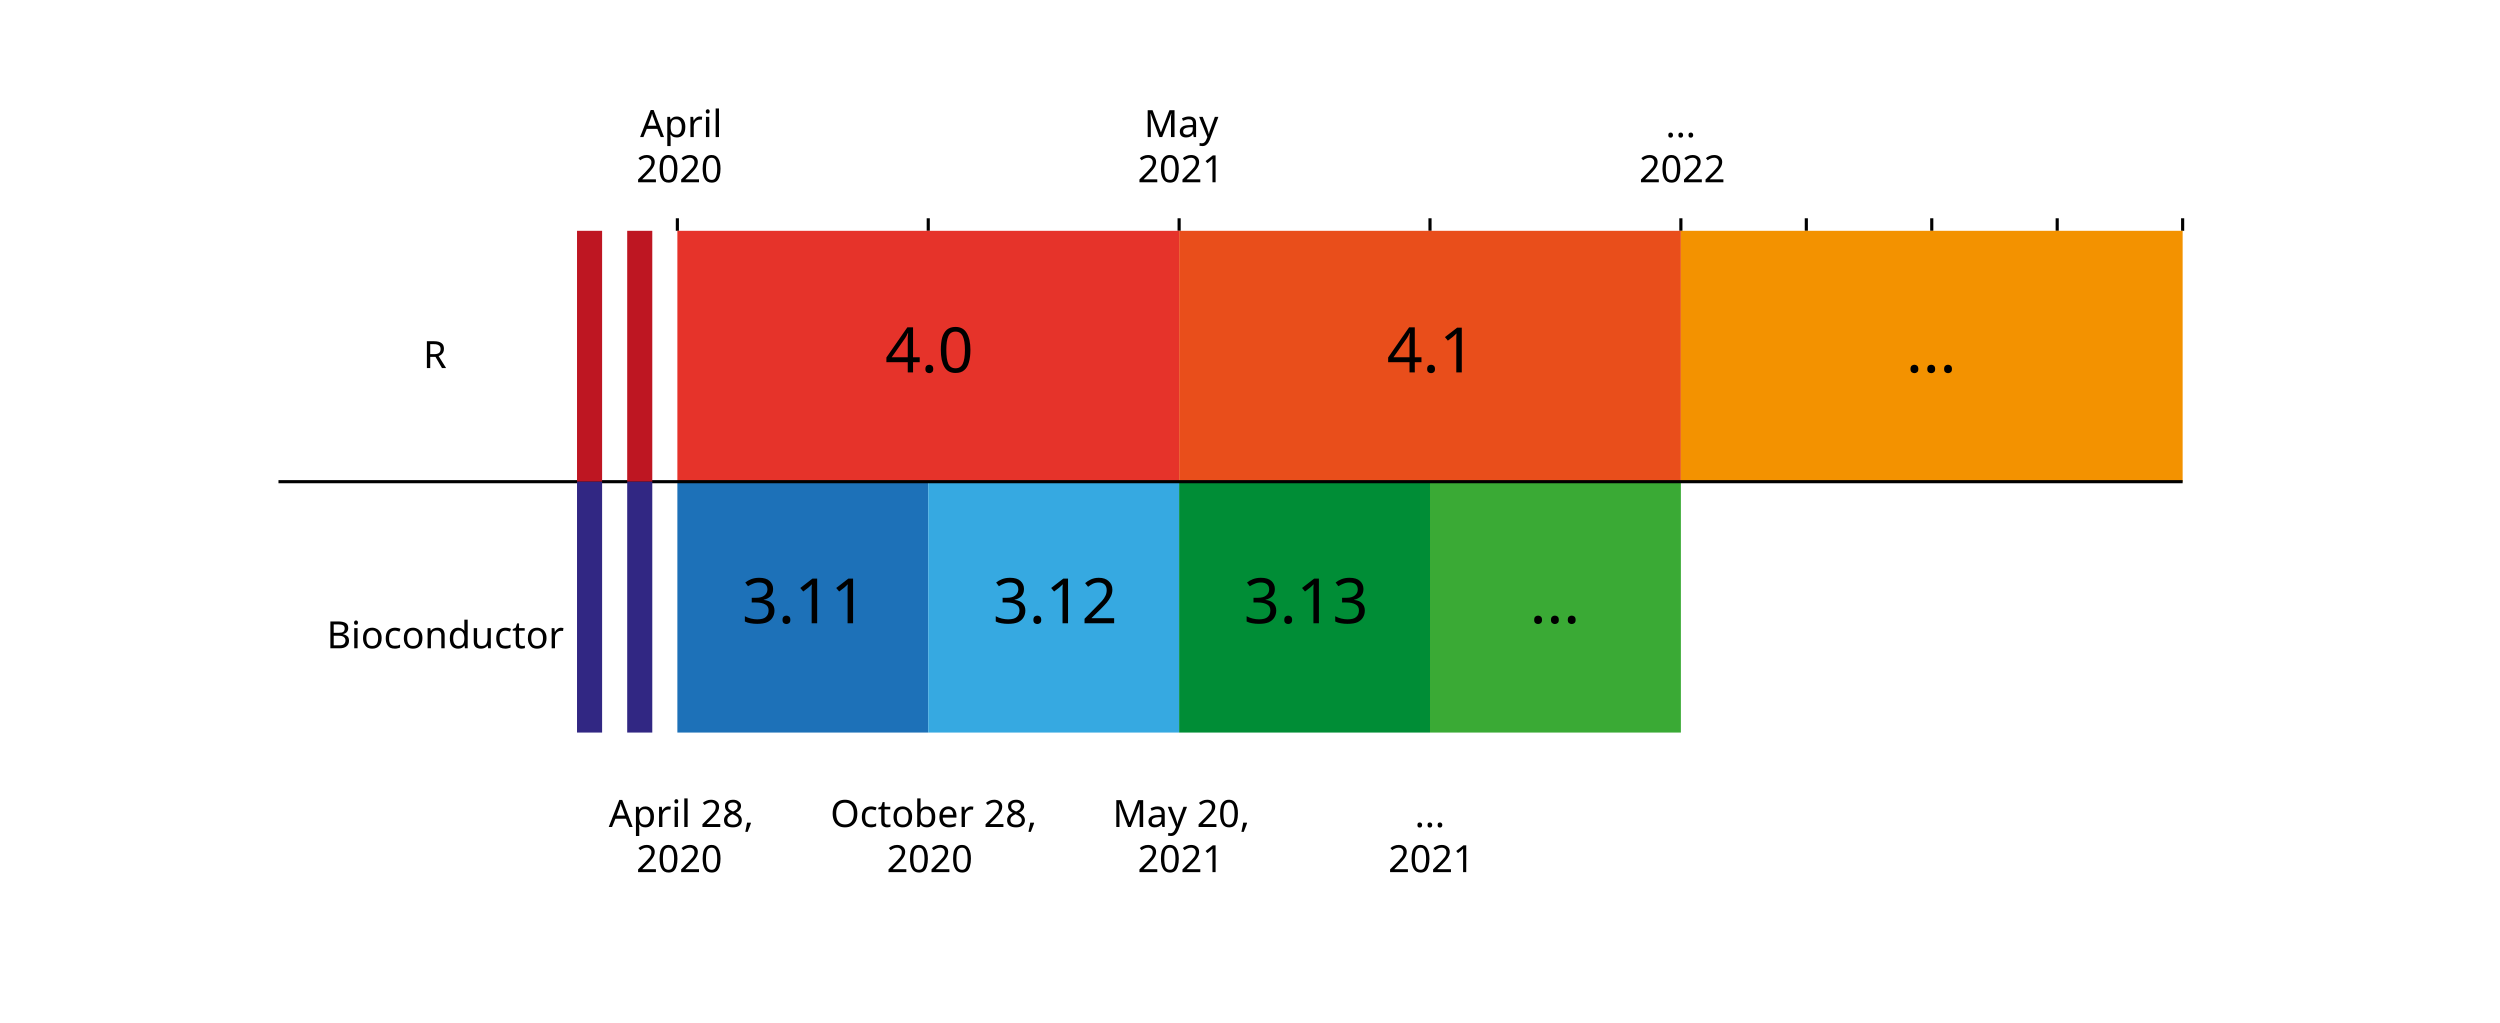
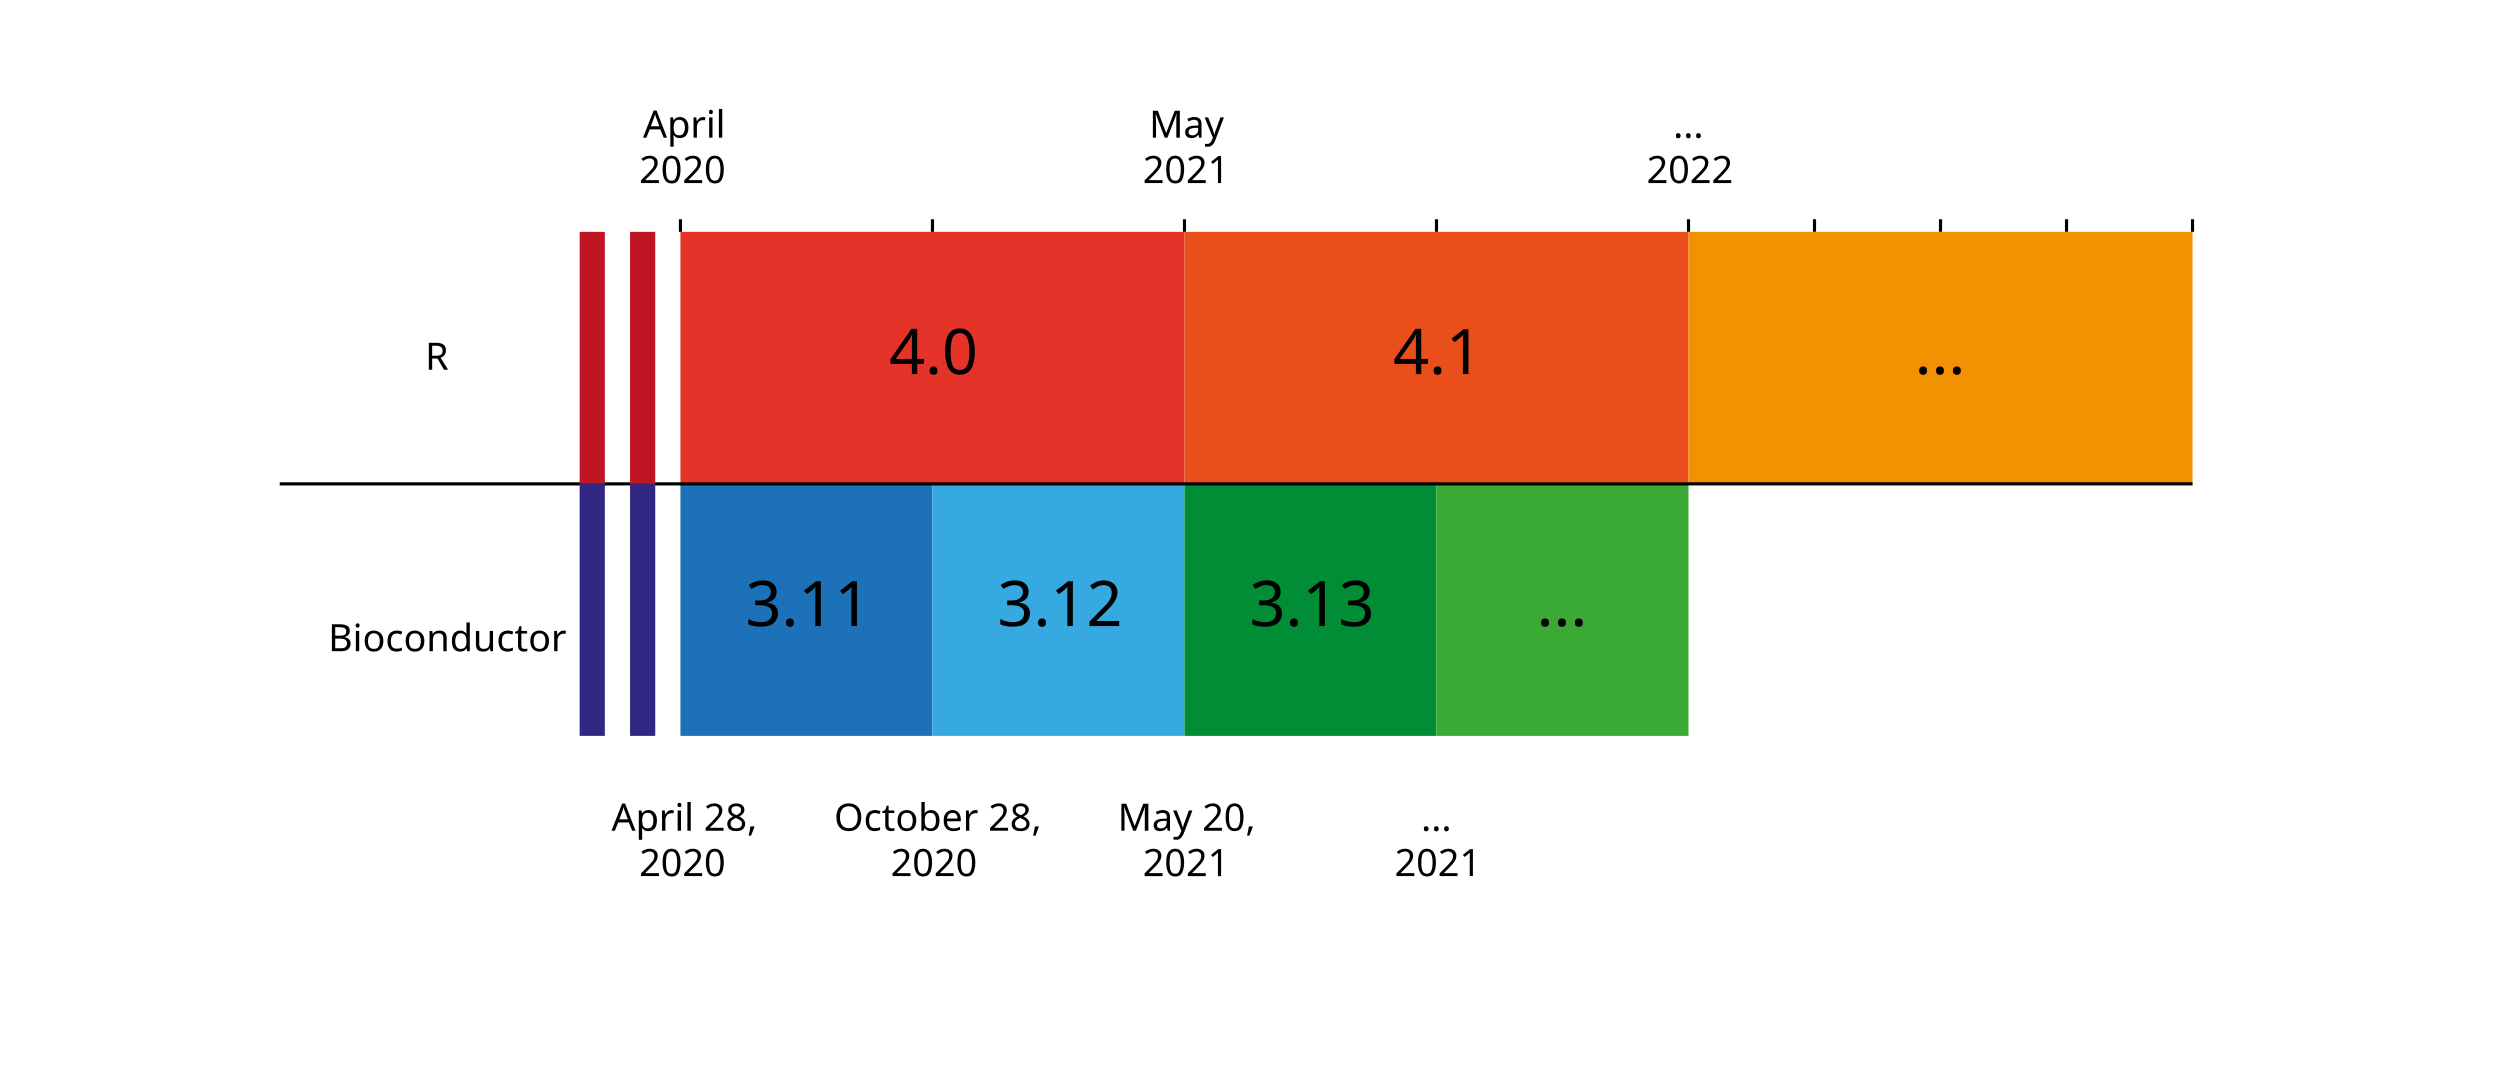
- <svg xmlns="http://www.w3.org/2000/svg" version="1.1" id="Layer_1" x="0px" y="0px" viewBox="0 0 199.3 81.5" style="enable-background:new 0 0 199.3 81.5;" xml:space="preserve">
+ <svg xmlns="http://www.w3.org/2000/svg" version="1.1" id="Layer_1" x="0px" y="0px" viewBox="0 0 198.4 85" style="enable-background:new 0 0 198.4 85;" xml:space="preserve">
  <style type="text/css">
	.st0{fill:none;stroke:#000000;stroke-width:0.25;stroke-miterlimit:10;}
	.st1{font-family:'ArialMT';}
	.st2{font-size:3px;}
	.st3{fill:#E6332A;}
	.st4{fill:#1D71B8;}
	.st5{fill:#36A9E1;}
	.st6{font-size:5px;}
	.st7{fill:#E94E1B;}
	.st8{fill:#008D36;}
	.st9{fill:#3AAA35;}
	.st10{fill:#F39200;}
	.st11{fill:#BE1622;}
	.st12{fill:#312783;}
</style>
  <line class="st0" x1="94" y1="17.4" x2="94" y2="18.4" />
  <line class="st0" x1="114" y1="17.4" x2="114" y2="18.4" />
  <line class="st0" x1="74" y1="17.4" x2="74" y2="18.4" />
  <line class="st0" x1="134" y1="17.4" x2="134" y2="18.4" />
  <line class="st0" x1="144" y1="17.4" x2="144" y2="18.4" />
  <line class="st0" x1="164" y1="17.4" x2="164" y2="18.4" />
  <line class="st0" x1="174" y1="17.4" x2="174" y2="18.4" />
  <text transform="matrix(1 0 0 1 33.7343 29.3427)" class="st1 st2">R</text>
  <line class="st0" x1="154" y1="17.4" x2="154" y2="18.4" />
  <line class="st0" x1="54" y1="17.4" x2="54" y2="18.4" />
  <rect x="54" y="18.4" class="st3" width="40" height="20" />
-   <text transform="matrix(1 0 0 1 48.5287 65.927)">
-     <tspan x="0" y="0" class="st1 st2">April 28,</tspan>
-     <tspan x="2.2" y="3.6" class="st1 st2">2020</tspan>
-   </text>
-   <text transform="matrix(1 0 0 1 66.1909 65.9272)">
-     <tspan x="0" y="0" class="st1 st2">October 28,</tspan>
-     <tspan x="4.5" y="3.6" class="st1 st2">2020</tspan>
-   </text>
+   <text transform="matrix(1 0 0 1 48.5287 65.927)" class="st1 st2">April 28,</text>
+   <text transform="matrix(1 0 0 1 50.7287 69.527)" class="st1 st2">2020</text>
+   <text transform="matrix(1 0 0 1 66.1909 65.9272)" class="st1 st2">October 28,</text>
+   <text transform="matrix(1 0 0 1 70.6909 69.5272)" class="st1 st2">2020</text>
  <text transform="matrix(1 0 0 1 26.0412 51.6817)" class="st1 st2">Bioconductor</text>
  <rect x="54" y="38.4" class="st4" width="20" height="20" />
  <rect x="74" y="38.4" class="st5" width="20" height="20" />
-   <text transform="matrix(1 0 0 1 70.5536 29.6868)" class="st1 st6">4.0</text>
+   <text transform="matrix(1 0 0 1 70.5536 29.6869)" class="st1 st6">4.0</text>
  <text transform="matrix(1 0 0 1 59.1629 49.6866)" class="st1 st6">3.11</text>
  <text transform="matrix(1 0 0 1 79.163 49.6865)" class="st1 st6">3.12</text>
  <rect x="94" y="18.4" class="st7" width="40" height="20" />
  <text transform="matrix(1 0 0 1 110.5535 29.6867)" class="st1 st6">4.1</text>
  <rect x="94" y="38.4" class="st8" width="20" height="20" />
  <rect x="114" y="38.4" class="st9" width="20" height="20" />
  <text transform="matrix(1 0 0 1 99.1629 49.6866)" class="st1 st6">3.13</text>
  <text transform="matrix(1 0 0 1 121.9447 49.6865)" class="st1 st6">...</text>
-   <text transform="matrix(1 0 0 1 88.6955 65.9273)">
-     <tspan x="0" y="0" class="st1 st2">May 20,</tspan>
-     <tspan x="2" y="3.6" class="st1 st2">2021</tspan>
-   </text>
-   <text transform="matrix(1 0 0 1 112.7781 65.927)">
-     <tspan x="0" y="0" class="st1 st2">...</tspan>
-     <tspan x="-2.1" y="3.6" class="st1 st2">2021</tspan>
-   </text>
-   <text transform="matrix(1 0 0 1 51.0287 10.9273)">
-     <tspan x="0" y="0" class="st1 st2">April</tspan>
-     <tspan x="-0.3" y="3.6" class="st1 st2">2020</tspan>
-   </text>
-   <text transform="matrix(1 0 0 1 91.1958 10.9273)">
-     <tspan x="0" y="0" class="st1 st2">May</tspan>
-     <tspan x="-0.5" y="3.6" class="st1 st2">2021</tspan>
-   </text>
-   <text transform="matrix(1 0 0 1 132.7784 10.9274)">
-     <tspan x="0" y="0" class="st1 st2">...</tspan>
-     <tspan x="-2.1" y="3.6" class="st1 st2">2022</tspan>
-   </text>
+   <text transform="matrix(1 0 0 1 88.6955 65.9273)" class="st1 st2">May 20,</text>
+   <text transform="matrix(1 0 0 1 90.6955 69.5273)" class="st1 st2">2021</text>
+   <text transform="matrix(1 0 0 1 112.7781 65.927)" class="st1 st2">...</text>
+   <text transform="matrix(1 0 0 1 110.6781 69.527)" class="st1 st2">2021</text>
+   <text transform="matrix(1 0 0 1 51.0287 10.9273)" class="st1 st2">April</text>
+   <text transform="matrix(1 0 0 1 50.7287 14.5273)" class="st1 st2">2020</text>
+   <text transform="matrix(1 0 0 1 91.1958 10.9273)" class="st1 st2">May</text>
+   <text transform="matrix(1 0 0 1 90.6958 14.5273)" class="st1 st2">2021</text>
+   <text transform="matrix(1 0 0 1 132.7784 10.9275)" class="st1 st2">...</text>
+   <text transform="matrix(1 0 0 1 130.6784 14.5274)" class="st1 st2">2022</text>
  <rect x="134" y="18.4" class="st10" width="40" height="20" />
-   <text transform="matrix(1 0 0 1 151.9449 29.6868)" class="st1 st6">...</text>
+   <text transform="matrix(1 0 0 1 151.9449 29.6869)" class="st1 st6">...</text>
  <line class="st0" x1="174" y1="38.4" x2="22.2" y2="38.4" />
  <rect x="50" y="18.4" class="st11" width="2" height="20" />
  <rect x="46" y="18.4" class="st11" width="2" height="20" />
  <rect x="50" y="38.4" class="st12" width="2" height="20" />
  <rect x="46" y="38.4" class="st12" width="2" height="20" />
</svg>
